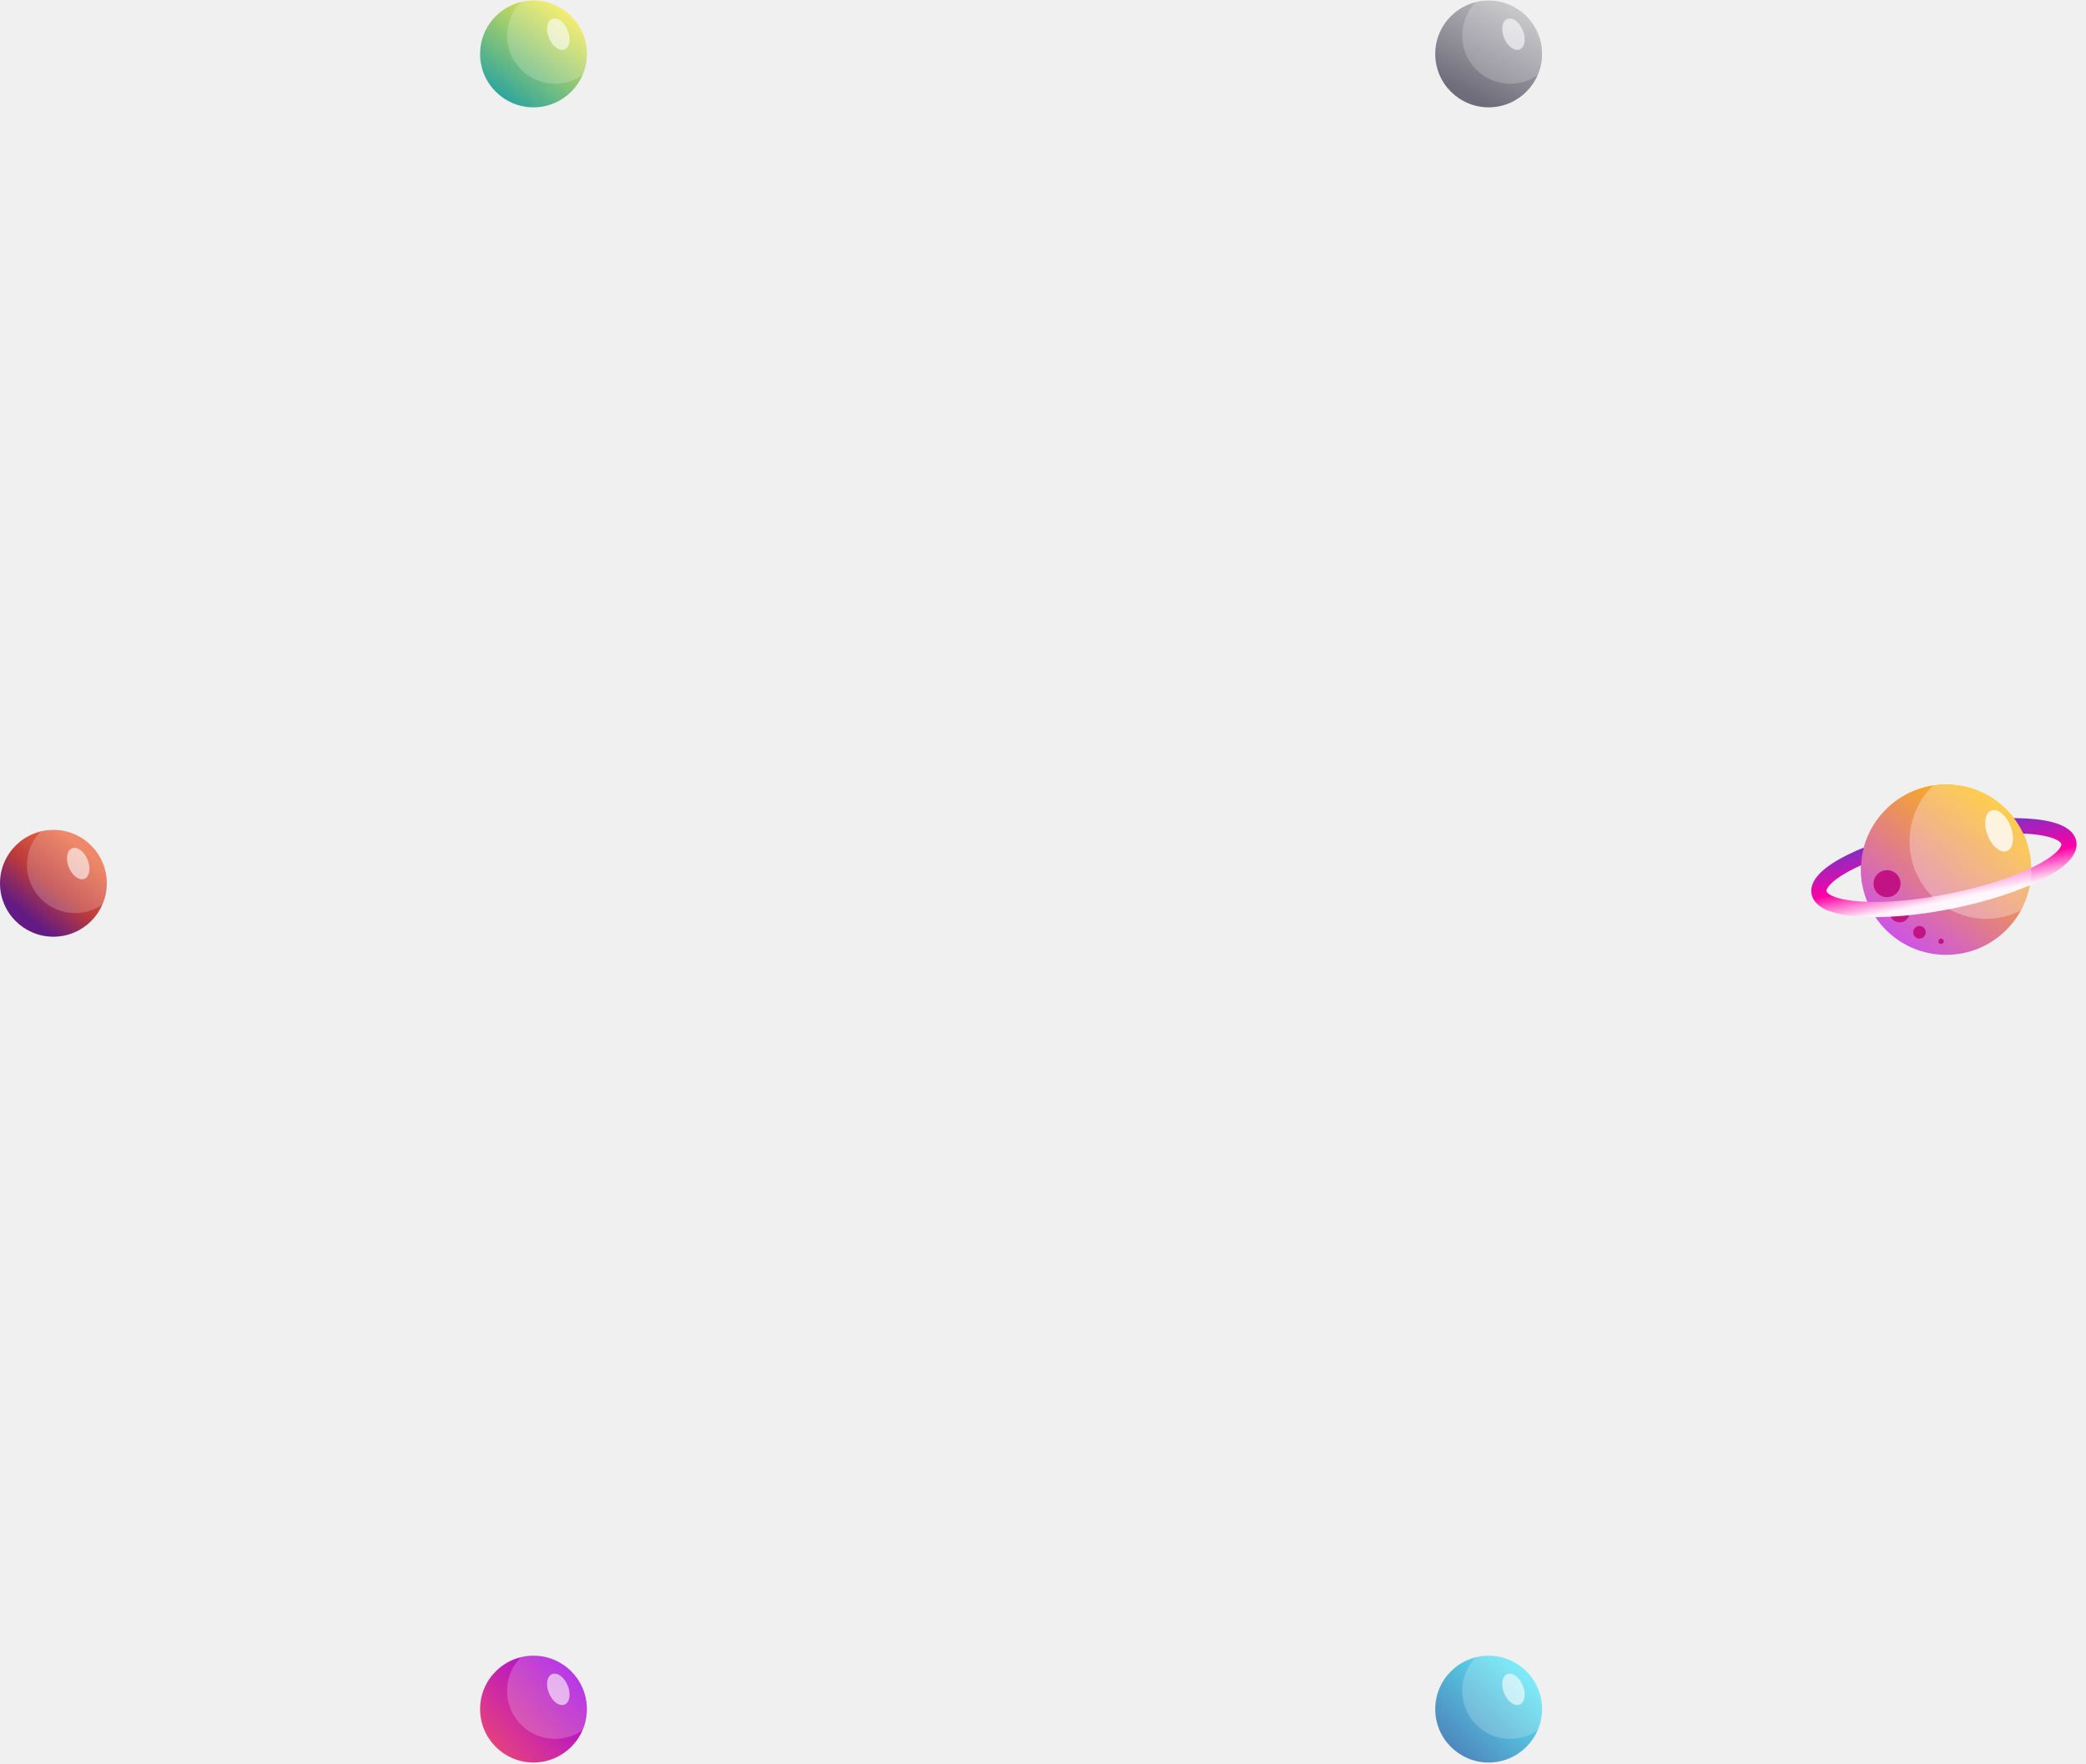
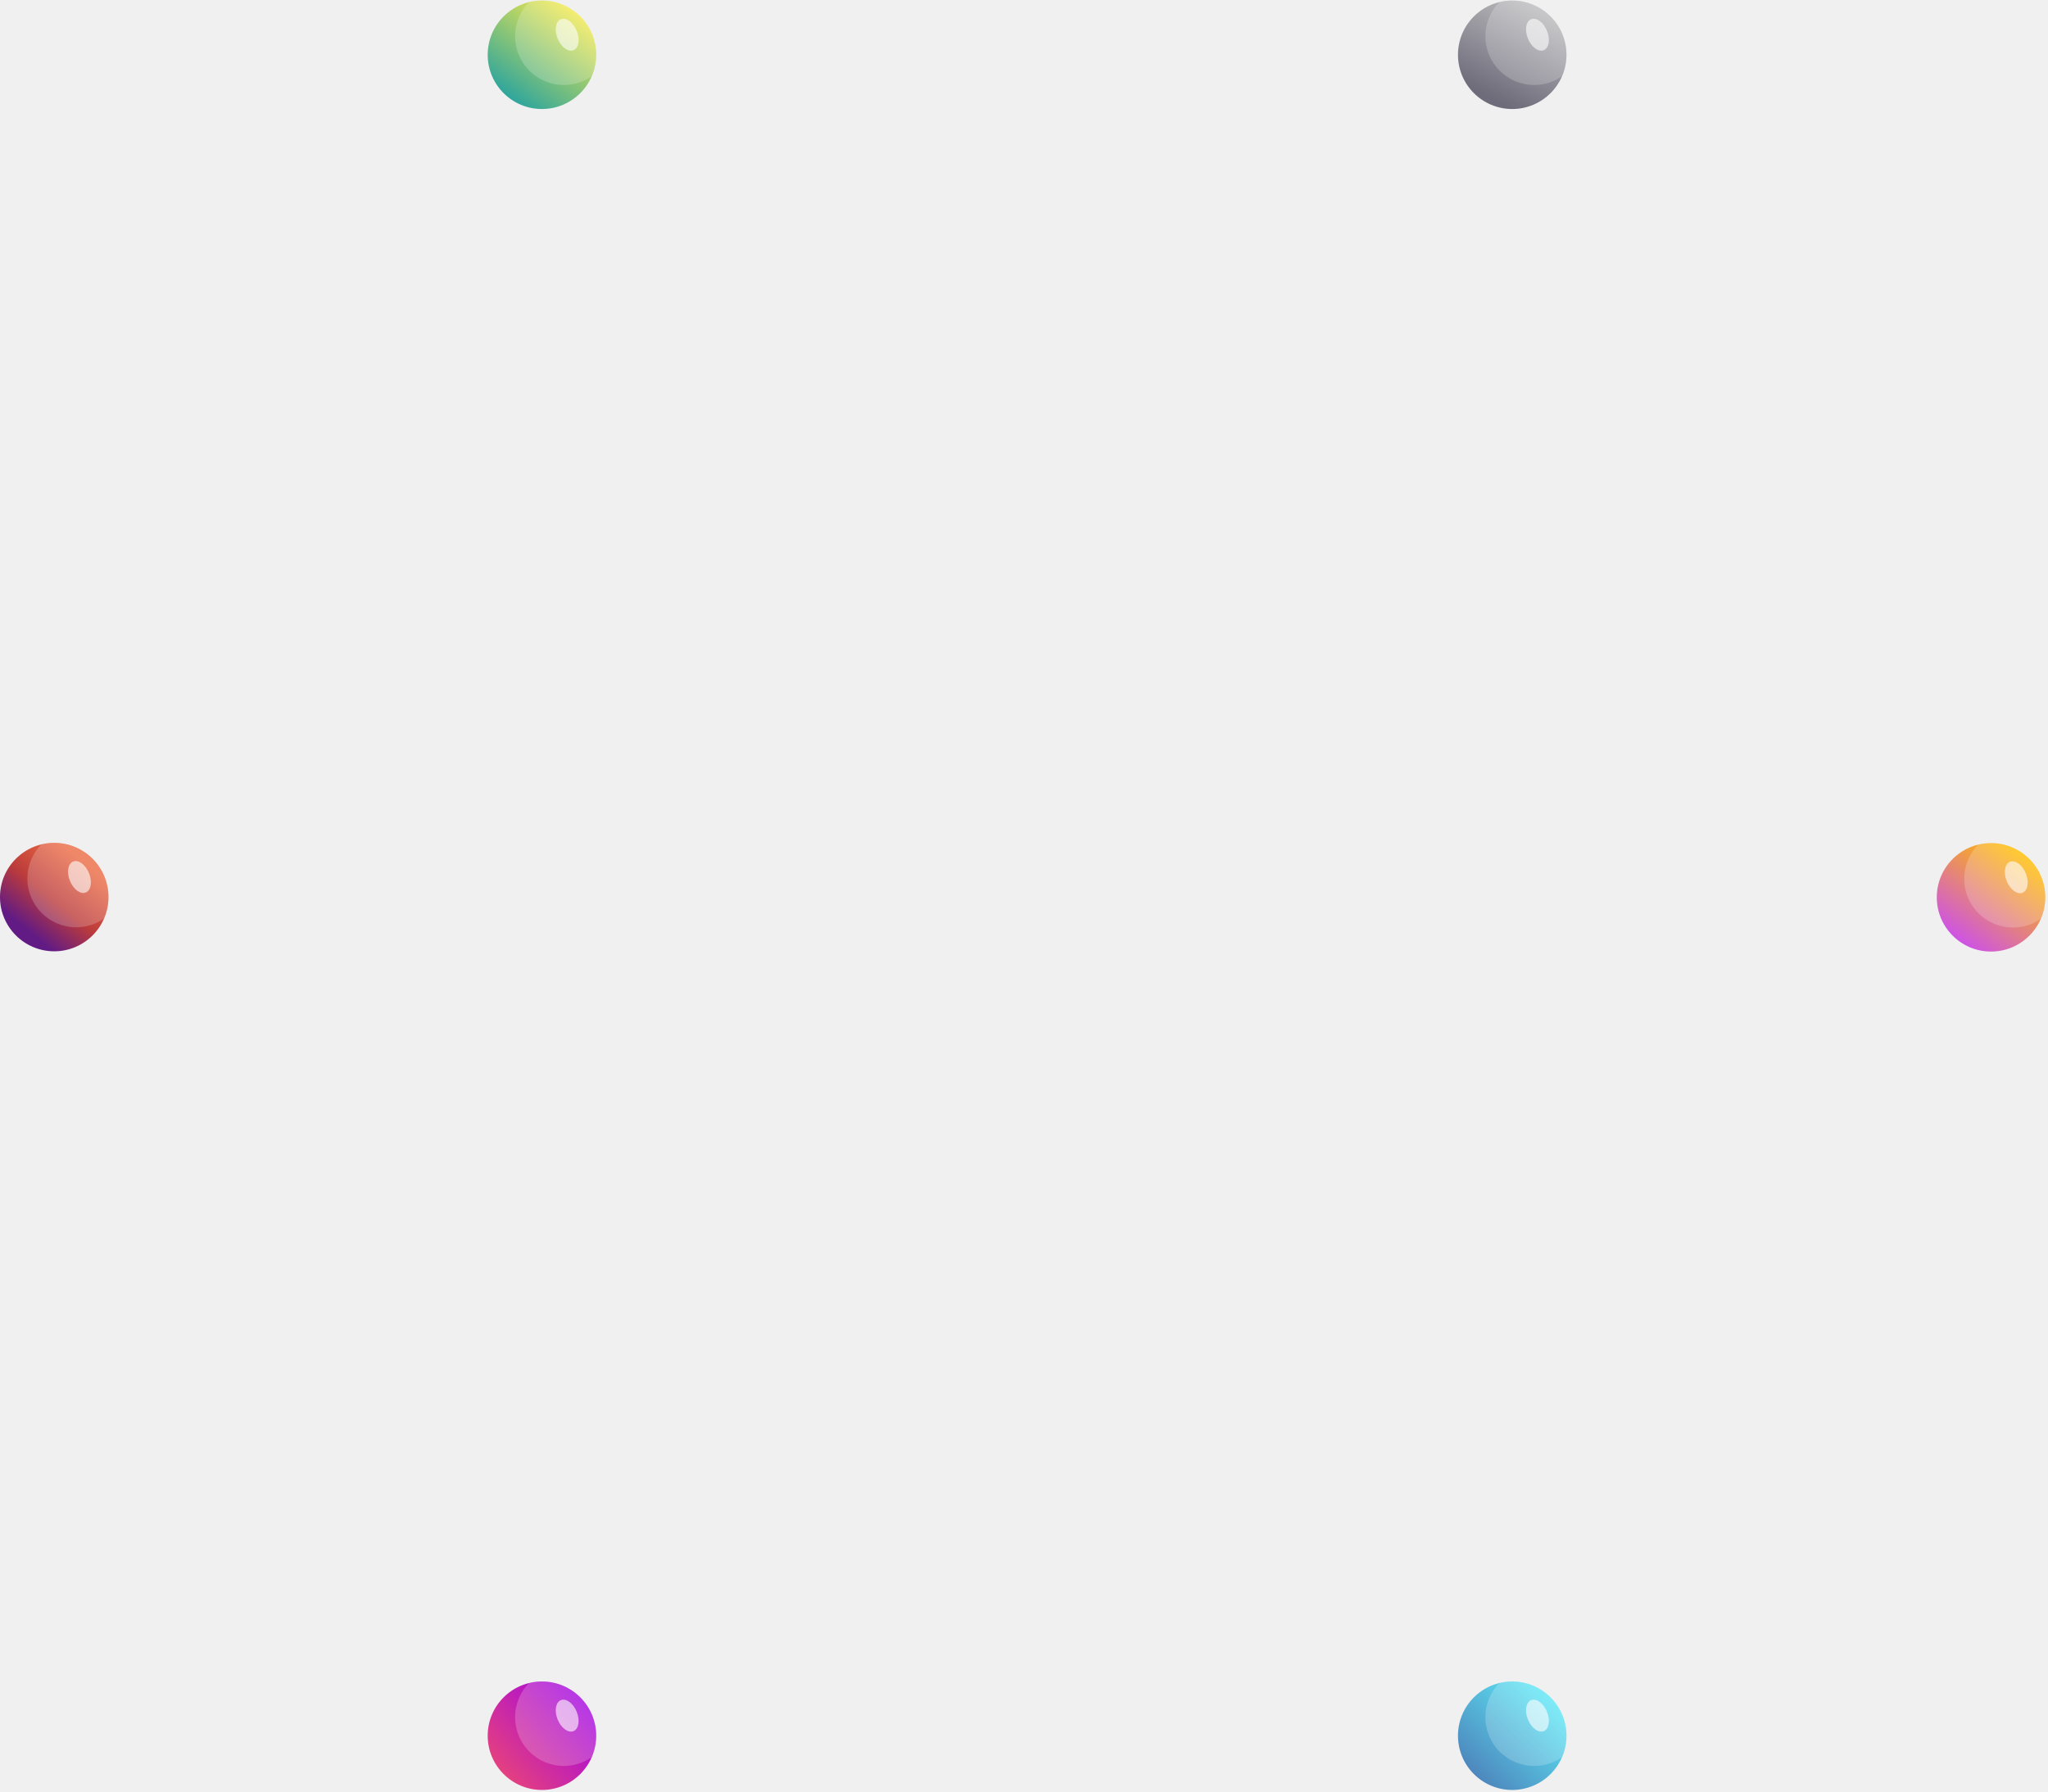
- <svg xmlns="http://www.w3.org/2000/svg" width="686" height="580" viewBox="0 0 686 580" fill="none">
-   <circle cx="640" cy="286" r="28" fill="url(#paint0_linear_113_769)" />
-   <circle cx="624.716" cy="300.067" r="3.257" fill="#C11384" />
-   <circle cx="631.229" cy="306.581" r="2.073" fill="#C11384" />
-   <circle cx="638.335" cy="309.542" r="0.888" fill="#C11384" />
-   <path fill-rule="evenodd" clip-rule="evenodd" d="M602.312 290.433C600.656 292.021 600.627 292.871 600.669 293.078C600.711 293.285 601.065 294.058 603.206 294.882C605.214 295.654 608.176 296.213 611.974 296.456C619.531 296.941 629.818 296.142 641.007 293.892C652.195 291.642 661.992 288.401 668.774 285.034C672.182 283.341 674.698 281.681 676.251 280.192C677.907 278.605 677.935 277.755 677.894 277.547C677.852 277.34 677.498 276.567 675.356 275.743C673.349 274.971 670.387 274.412 666.589 274.169C659.032 273.685 648.744 274.483 637.556 276.733C626.368 278.983 616.571 282.224 609.789 285.592C606.38 287.284 603.865 288.944 602.312 290.433ZM607.565 281.113C614.841 277.5 625.08 274.142 636.57 271.832C648.061 269.521 658.801 268.66 666.909 269.179C670.944 269.437 674.473 270.046 677.152 271.077C679.698 272.056 682.225 273.723 682.796 276.562C683.367 279.4 681.68 281.914 679.711 283.802C677.639 285.788 674.619 287.714 670.998 289.512C663.721 293.125 653.483 296.483 641.993 298.794C630.502 301.104 619.762 301.966 611.654 301.446C607.619 301.188 604.09 300.579 601.411 299.548C598.865 298.569 596.338 296.902 595.767 294.064C595.196 291.225 596.883 288.711 598.852 286.824C600.924 284.837 603.944 282.911 607.565 281.113Z" fill="url(#paint1_linear_113_769)" />
-   <path fill-rule="evenodd" clip-rule="evenodd" d="M666.575 277.158L612.389 290.675C612.133 289.155 612 287.593 612 286C612 270.536 624.536 258 640 258C652.374 258 662.873 266.027 666.575 277.158Z" fill="url(#paint2_linear_113_769)" />
-   <circle cx="620.571" cy="290.593" r="4.441" fill="#C11384" />
-   <mask id="mask0_113_769" style="mask-type:alpha" maskUnits="userSpaceOnUse" x="612" y="258" width="56" height="56">
-     <circle cx="640" cy="286" r="28" fill="url(#paint3_linear_113_769)" />
+ <svg xmlns="http://www.w3.org/2000/svg" width="663" height="580" viewBox="0 0 663 580" fill="none">
+   <circle cx="489.552" cy="17.738" r="17.559" fill="url(#paint0_linear_401_46)" />
+   <mask id="mask0_401_46" style="mask-type:alpha" maskUnits="userSpaceOnUse" x="471" y="0" width="37" height="36">
+     <circle cx="489.552" cy="17.738" r="17.559" fill="url(#paint1_linear_401_46)" />
  </mask>
-   <g mask="url(#mask0_113_769)">
-     <ellipse opacity="0.3" cx="653.139" cy="276.677" rx="25.166" ry="25.463" fill="white" />
-   </g>
-   <ellipse opacity="0.8" cx="657.425" cy="273.197" rx="4.047" ry="7.149" transform="rotate(-21.2089 657.425 273.197)" fill="white" />
-   <circle cx="489.552" cy="17.738" r="17.559" fill="url(#paint4_linear_113_769)" />
-   <mask id="mask1_113_769" style="mask-type:alpha" maskUnits="userSpaceOnUse" x="471" y="0" width="37" height="36">
-     <circle cx="489.552" cy="17.738" r="17.559" fill="url(#paint5_linear_113_769)" />
-   </mask>
-   <g mask="url(#mask1_113_769)">
+   <g mask="url(#mask0_401_46)">
    <circle opacity="0.2" cx="496.652" cy="11.733" r="15.788" fill="white" />
  </g>
  <ellipse opacity="0.6" cx="497.723" cy="11.238" rx="3.331" ry="5.413" transform="rotate(-22.2219 497.723 11.2376)" fill="white" />
-   <circle cx="489.552" cy="562.032" r="17.559" fill="url(#paint6_linear_113_769)" />
-   <mask id="mask2_113_769" style="mask-type:alpha" maskUnits="userSpaceOnUse" x="471" y="544" width="37" height="36">
-     <circle cx="489.552" cy="562.032" r="17.559" fill="url(#paint7_linear_113_769)" />
+   <circle cx="489.552" cy="562.032" r="17.559" fill="url(#paint2_linear_401_46)" />
+   <mask id="mask1_401_46" style="mask-type:alpha" maskUnits="userSpaceOnUse" x="471" y="544" width="37" height="36">
+     <circle cx="489.552" cy="562.032" r="17.559" fill="url(#paint3_linear_401_46)" />
  </mask>
-   <g mask="url(#mask2_113_769)">
+   <g mask="url(#mask1_401_46)">
    <circle opacity="0.2" cx="496.652" cy="556.027" r="15.788" fill="white" />
  </g>
  <ellipse opacity="0.6" cx="497.723" cy="555.532" rx="3.331" ry="5.413" transform="rotate(-22.2219 497.723 555.532)" fill="white" />
-   <circle cx="175.442" cy="17.738" r="17.559" fill="url(#paint8_linear_113_769)" />
-   <mask id="mask3_113_769" style="mask-type:alpha" maskUnits="userSpaceOnUse" x="157" y="0" width="37" height="36">
-     <circle cx="175.442" cy="17.738" r="17.559" fill="url(#paint9_linear_113_769)" />
+   <circle cx="175.442" cy="17.738" r="17.559" fill="url(#paint4_linear_401_46)" />
+   <mask id="mask2_401_46" style="mask-type:alpha" maskUnits="userSpaceOnUse" x="157" y="0" width="37" height="36">
+     <circle cx="175.442" cy="17.738" r="17.559" fill="url(#paint5_linear_401_46)" />
  </mask>
-   <g mask="url(#mask3_113_769)">
+   <g mask="url(#mask2_401_46)">
    <circle opacity="0.2" cx="182.541" cy="11.733" r="15.788" fill="white" />
  </g>
  <ellipse opacity="0.6" cx="183.612" cy="11.238" rx="3.331" ry="5.413" transform="rotate(-22.2219 183.612 11.2376)" fill="white" />
-   <circle cx="17.559" cy="290.475" r="17.559" fill="url(#paint10_linear_113_769)" />
-   <mask id="mask4_113_769" style="mask-type:alpha" maskUnits="userSpaceOnUse" x="0" y="272" width="36" height="37">
-     <circle cx="17.559" cy="290.475" r="17.559" fill="url(#paint11_linear_113_769)" />
+   <circle cx="17.559" cy="290.475" r="17.559" fill="url(#paint6_linear_401_46)" />
+   <mask id="mask3_401_46" style="mask-type:alpha" maskUnits="userSpaceOnUse" x="0" y="272" width="36" height="37">
+     <circle cx="17.559" cy="290.475" r="17.559" fill="url(#paint7_linear_401_46)" />
  </mask>
-   <g mask="url(#mask4_113_769)">
+   <g mask="url(#mask3_401_46)">
    <circle opacity="0.2" cx="24.659" cy="284.47" r="15.788" fill="white" />
  </g>
  <ellipse opacity="0.6" cx="25.73" cy="283.975" rx="3.331" ry="5.413" transform="rotate(-22.2219 25.7296 283.975)" fill="white" />
-   <circle cx="175.442" cy="562.032" r="17.559" fill="url(#paint12_linear_113_769)" />
-   <mask id="mask5_113_769" style="mask-type:alpha" maskUnits="userSpaceOnUse" x="157" y="544" width="37" height="36">
-     <circle cx="175.442" cy="562.032" r="17.559" fill="url(#paint13_linear_113_769)" />
+   <circle cx="175.442" cy="562.032" r="17.559" fill="url(#paint8_linear_401_46)" />
+   <mask id="mask4_401_46" style="mask-type:alpha" maskUnits="userSpaceOnUse" x="157" y="544" width="37" height="36">
+     <circle cx="175.442" cy="562.032" r="17.559" fill="url(#paint9_linear_401_46)" />
  </mask>
-   <g mask="url(#mask5_113_769)">
+   <g mask="url(#mask4_401_46)">
    <circle opacity="0.2" cx="182.541" cy="556.027" r="15.788" fill="white" />
  </g>
  <ellipse opacity="0.6" cx="183.612" cy="555.532" rx="3.331" ry="5.413" transform="rotate(-22.2219 183.612 555.532)" fill="white" />
+   <circle cx="644.559" cy="290.559" r="17.559" fill="url(#paint10_linear_401_46)" />
+   <mask id="mask5_401_46" style="mask-type:alpha" maskUnits="userSpaceOnUse" x="627" y="273" width="36" height="36">
+     <circle cx="644.559" cy="290.559" r="17.559" fill="url(#paint11_linear_401_46)" />
+   </mask>
+   <g mask="url(#mask5_401_46)">
+     <circle opacity="0.2" cx="651.659" cy="284.555" r="15.788" fill="white" />
+   </g>
+   <ellipse opacity="0.6" cx="652.73" cy="284.059" rx="3.331" ry="5.413" transform="rotate(-22.2219 652.73 284.059)" fill="white" />
  <defs>
-     <linearGradient id="paint0_linear_113_769" x1="662.602" y1="269.333" x2="629.82" y2="312.381" gradientUnits="userSpaceOnUse">
-       <stop stop-color="#FFBB00" />
-       <stop offset="1" stop-color="#CE55E1" />
-     </linearGradient>
-     <linearGradient id="paint1_linear_113_769" x1="637.063" y1="274.283" x2="641.5" y2="296.343" gradientUnits="userSpaceOnUse">
-       <stop stop-color="#832EC2" />
-       <stop offset="0.568" stop-color="#FF00A6" />
-       <stop offset="0.984" stop-color="#FFF4FB" />
-     </linearGradient>
-     <linearGradient id="paint2_linear_113_769" x1="663.887" y1="268.288" x2="629.825" y2="312.561" gradientUnits="userSpaceOnUse">
-       <stop stop-color="#FFBB00" />
-       <stop offset="1" stop-color="#CE55E1" />
-     </linearGradient>
-     <linearGradient id="paint3_linear_113_769" x1="662.602" y1="269.333" x2="629.82" y2="312.381" gradientUnits="userSpaceOnUse">
-       <stop stop-color="#FFBB00" />
-       <stop offset="1" stop-color="#CE55E1" />
-     </linearGradient>
-     <linearGradient id="paint4_linear_113_769" x1="507.112" y1="0.178" x2="489.552" y2="35.297" gradientUnits="userSpaceOnUse">
+     <linearGradient id="paint0_linear_401_46" x1="507.112" y1="0.178" x2="489.552" y2="35.297" gradientUnits="userSpaceOnUse">
      <stop stop-color="#C8C8C8" />
      <stop offset="1" stop-color="#6E6B7A" />
    </linearGradient>
-     <linearGradient id="paint5_linear_113_769" x1="507.112" y1="0.178" x2="489.552" y2="35.297" gradientUnits="userSpaceOnUse">
+     <linearGradient id="paint1_linear_401_46" x1="507.112" y1="0.178" x2="489.552" y2="35.297" gradientUnits="userSpaceOnUse">
      <stop stop-color="#C8C8C8" />
      <stop offset="1" stop-color="#6E6B7A" />
    </linearGradient>
-     <linearGradient id="paint6_linear_113_769" x1="501.844" y1="544.473" x2="467.077" y2="579.591" gradientUnits="userSpaceOnUse">
+     <linearGradient id="paint2_linear_401_46" x1="501.844" y1="544.473" x2="467.077" y2="579.591" gradientUnits="userSpaceOnUse">
      <stop stop-color="#5FF1FB" />
      <stop offset="1" stop-color="#486AAC" />
    </linearGradient>
-     <linearGradient id="paint7_linear_113_769" x1="501.844" y1="544.473" x2="467.077" y2="579.591" gradientUnits="userSpaceOnUse">
+     <linearGradient id="paint3_linear_401_46" x1="501.844" y1="544.473" x2="467.077" y2="579.591" gradientUnits="userSpaceOnUse">
      <stop stop-color="#5FF1FB" />
      <stop offset="1" stop-color="#486AAC" />
    </linearGradient>
-     <linearGradient id="paint8_linear_113_769" x1="185.626" y1="0.178" x2="160.341" y2="33.892" gradientUnits="userSpaceOnUse">
+     <linearGradient id="paint4_linear_401_46" x1="185.626" y1="0.178" x2="160.341" y2="33.892" gradientUnits="userSpaceOnUse">
      <stop stop-color="#FFED48" />
      <stop offset="1" stop-color="#169DA6" />
    </linearGradient>
-     <linearGradient id="paint9_linear_113_769" x1="185.626" y1="0.178" x2="160.341" y2="33.892" gradientUnits="userSpaceOnUse">
+     <linearGradient id="paint5_linear_401_46" x1="185.626" y1="0.178" x2="160.341" y2="33.892" gradientUnits="userSpaceOnUse">
      <stop stop-color="#FFED48" />
      <stop offset="1" stop-color="#169DA6" />
    </linearGradient>
-     <linearGradient id="paint10_linear_113_769" x1="30.202" y1="281.695" x2="11.94" y2="303.82" gradientUnits="userSpaceOnUse">
+     <linearGradient id="paint6_linear_401_46" x1="30.202" y1="281.695" x2="11.94" y2="303.82" gradientUnits="userSpaceOnUse">
      <stop stop-color="#EB6A42" />
      <stop offset="0.547" stop-color="#BB3B3B" />
      <stop offset="1" stop-color="#621B84" />
    </linearGradient>
-     <linearGradient id="paint11_linear_113_769" x1="30.202" y1="281.695" x2="11.94" y2="303.82" gradientUnits="userSpaceOnUse">
+     <linearGradient id="paint7_linear_401_46" x1="30.202" y1="281.695" x2="11.94" y2="303.82" gradientUnits="userSpaceOnUse">
      <stop stop-color="#EB6A42" />
      <stop offset="0.547" stop-color="#BB3B3B" />
      <stop offset="1" stop-color="#621B84" />
    </linearGradient>
-     <linearGradient id="paint12_linear_113_769" x1="193.001" y1="550.092" x2="153.317" y2="585.913" gradientUnits="userSpaceOnUse">
+     <linearGradient id="paint8_linear_401_46" x1="193.001" y1="550.092" x2="153.317" y2="585.913" gradientUnits="userSpaceOnUse">
      <stop stop-color="#9E01E8" />
      <stop offset="1" stop-color="#FF5858" />
    </linearGradient>
-     <linearGradient id="paint13_linear_113_769" x1="193.001" y1="550.092" x2="153.317" y2="585.913" gradientUnits="userSpaceOnUse">
+     <linearGradient id="paint9_linear_401_46" x1="193.001" y1="550.092" x2="153.317" y2="585.913" gradientUnits="userSpaceOnUse">
      <stop stop-color="#9E01E8" />
      <stop offset="1" stop-color="#FF5858" />
    </linearGradient>
+     <linearGradient id="paint10_linear_401_46" x1="658.734" y1="280.107" x2="638.175" y2="307.103" gradientUnits="userSpaceOnUse">
+       <stop stop-color="#FFBB00" />
+       <stop offset="1" stop-color="#CE55E1" />
+     </linearGradient>
+     <linearGradient id="paint11_linear_401_46" x1="658.734" y1="280.107" x2="638.175" y2="307.103" gradientUnits="userSpaceOnUse">
+       <stop stop-color="#FFBB00" />
+       <stop offset="1" stop-color="#CE55E1" />
+     </linearGradient>
  </defs>
</svg>
